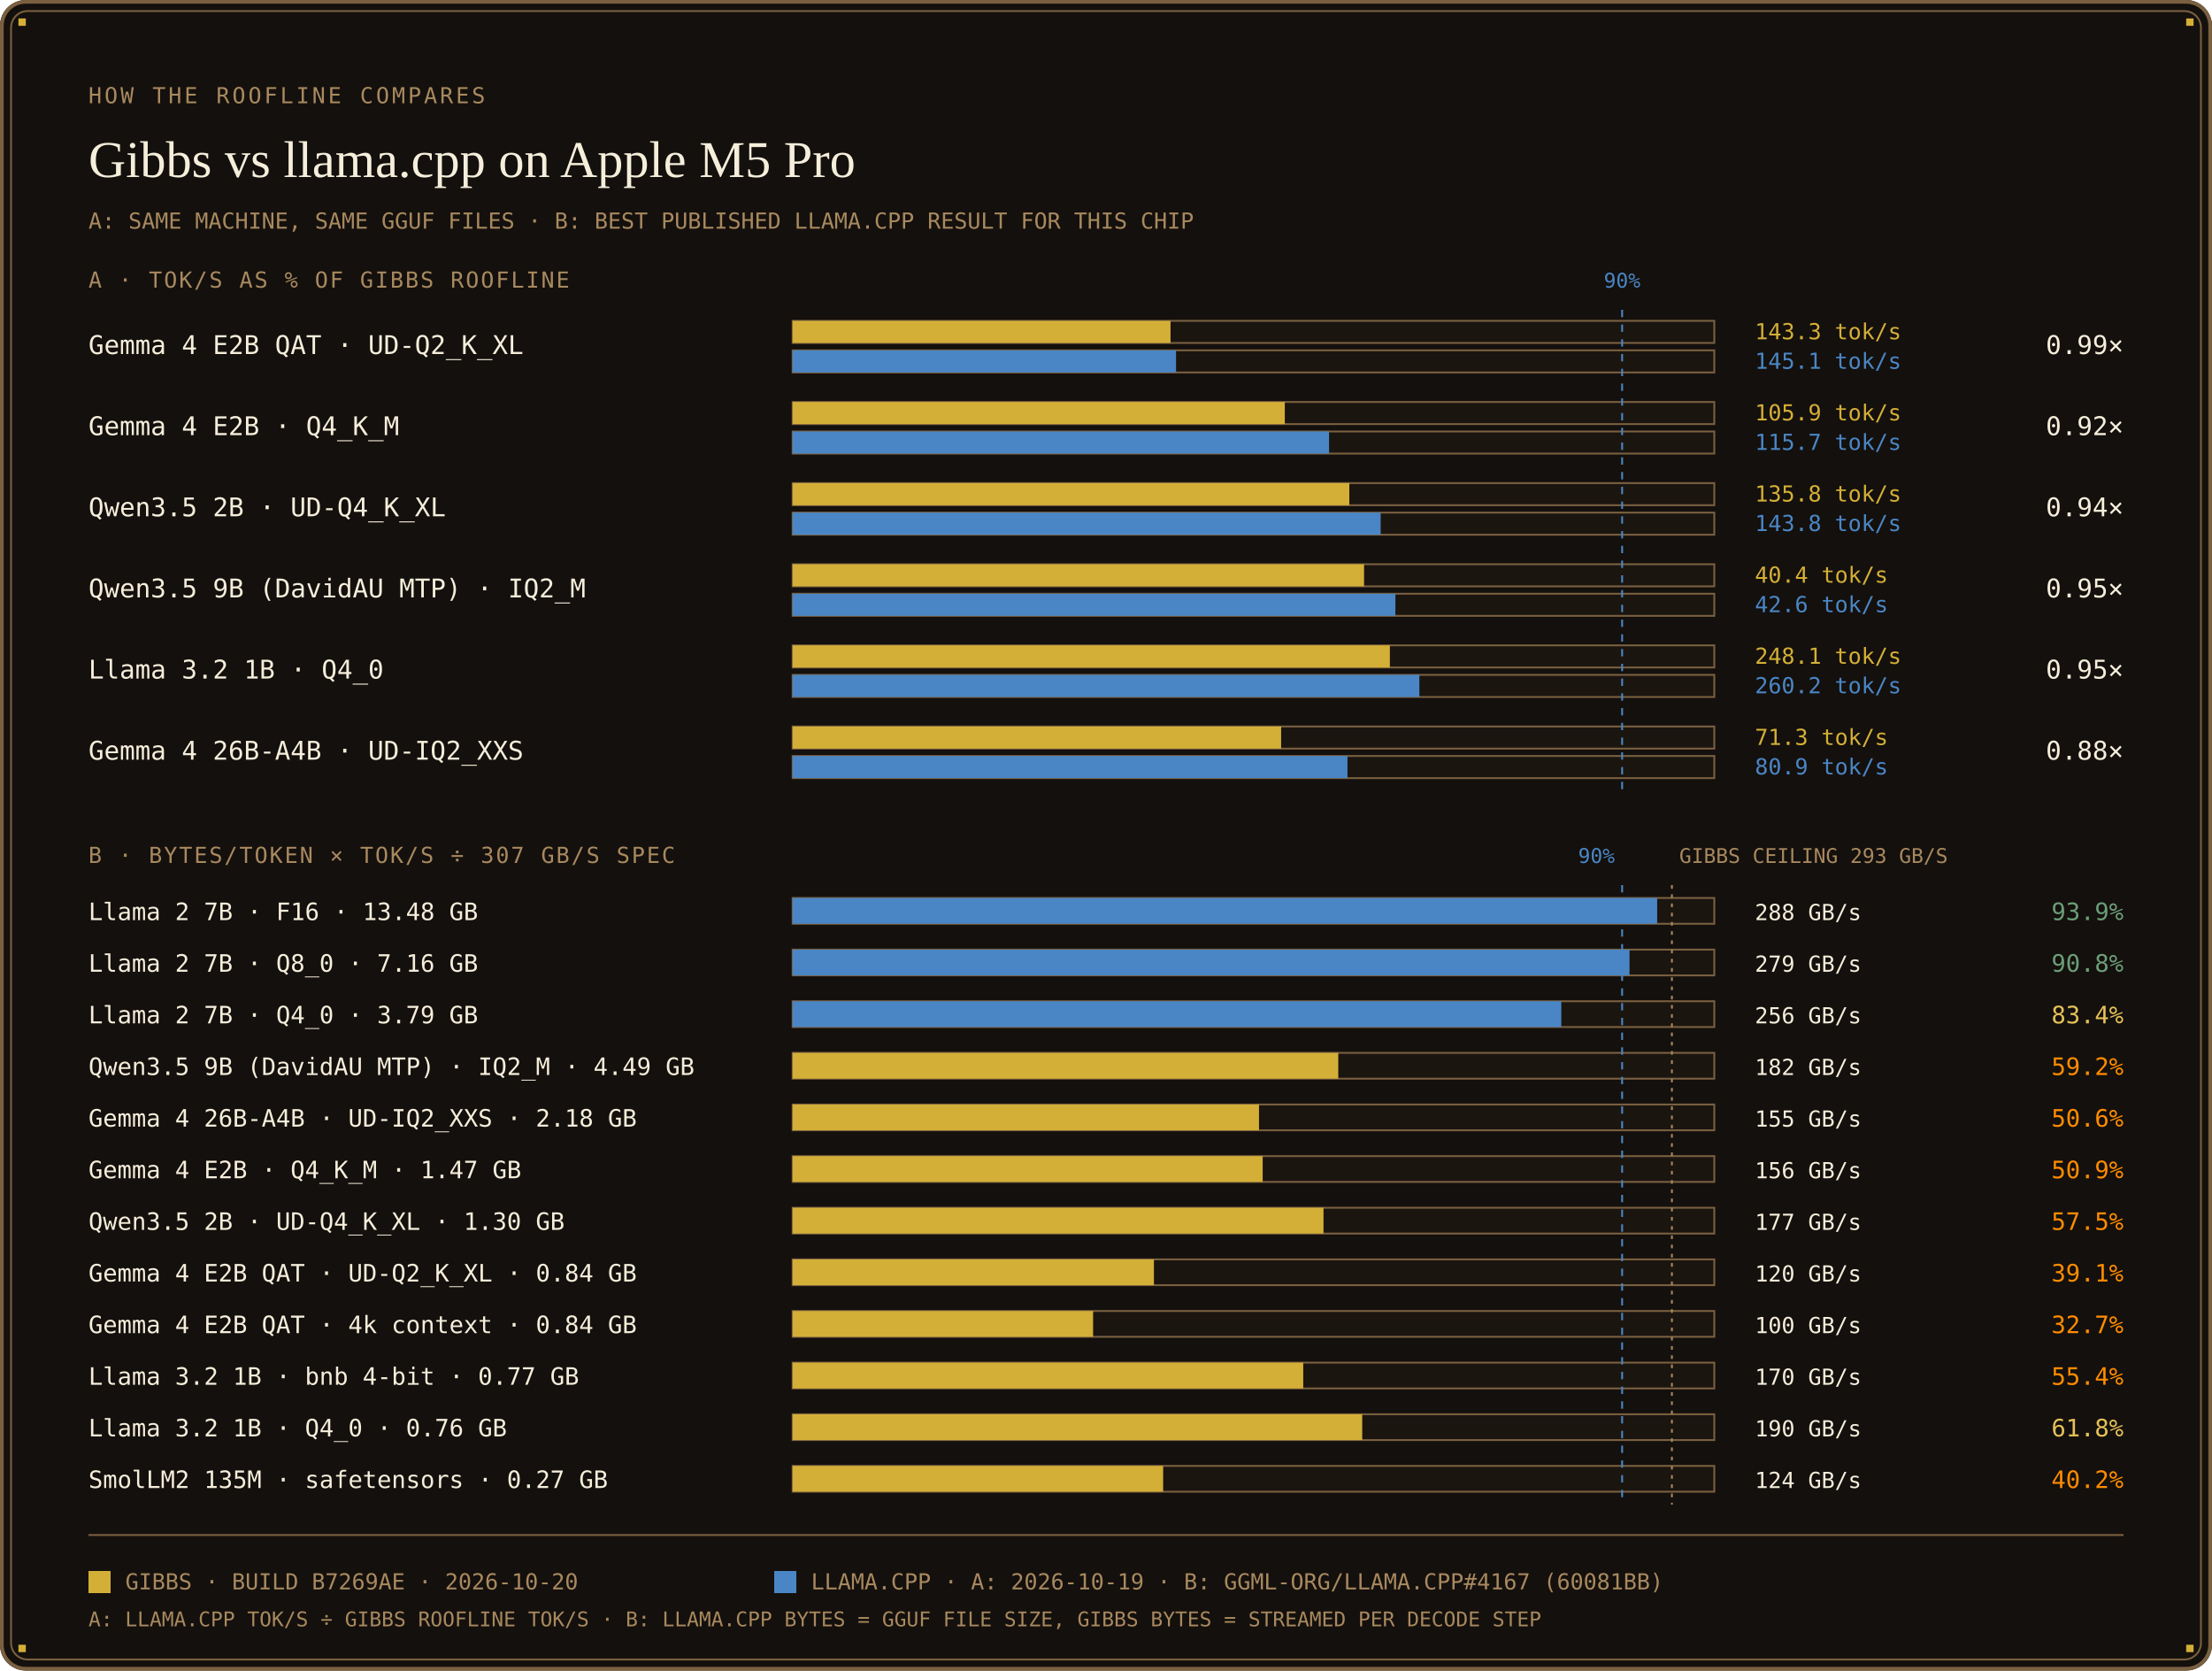
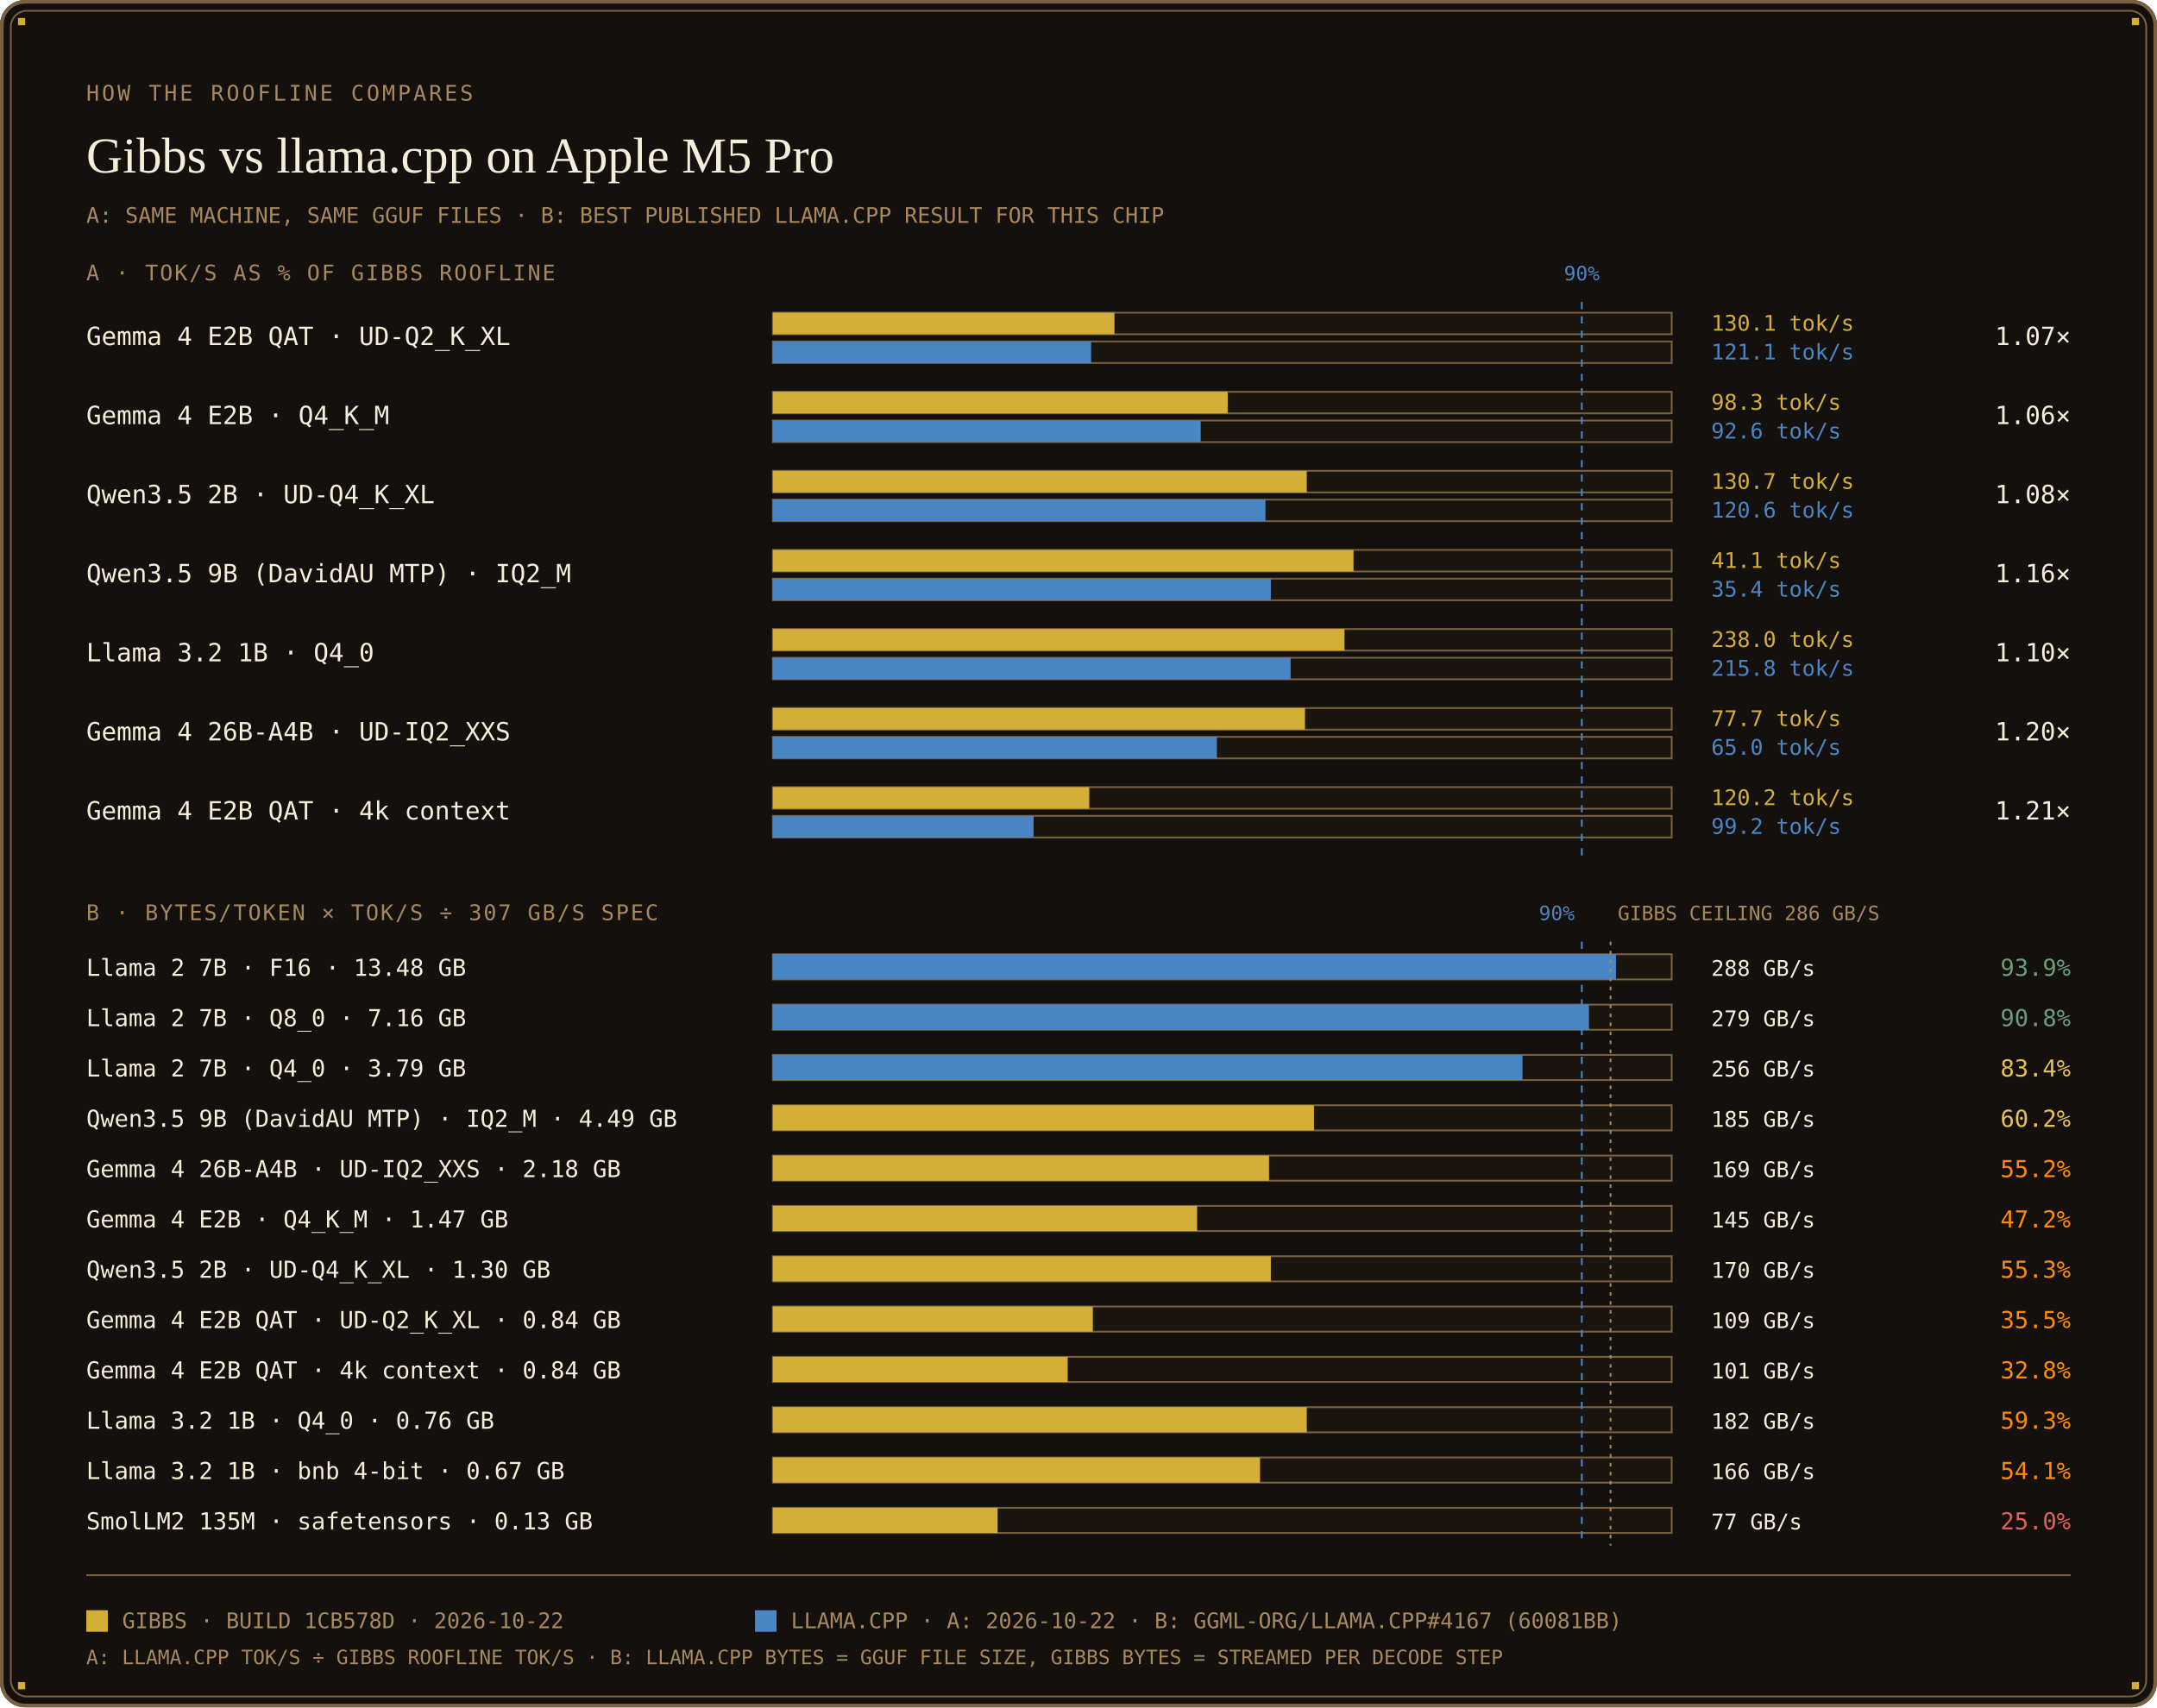
- <svg xmlns="http://www.w3.org/2000/svg" viewBox="0 0 1200 906" width="1200" height="906" role="img" aria-labelledby="gibbs-compare-title gibbs-compare-desc">
+ <svg xmlns="http://www.w3.org/2000/svg" viewBox="0 0 1200 950" width="1200" height="950" role="img" aria-labelledby="gibbs-compare-title gibbs-compare-desc">
  <style>text{font-family:'SF Mono','Menlo','DejaVu Sans Mono',monospace}.serif{font-family:'Bodoni 72','Didot','Playfair Display','Bodoni MT',Georgia,'Times New Roman',serif}</style>
-   <rect width="1200" height="906" rx="14" fill="#14100D" />
-   <rect x="1" y="1" width="1198" height="904" rx="13" fill="none" stroke="#7A6040" stroke-width="2" />
-   <rect x="6" y="6" width="1188" height="894" rx="9" fill="none" stroke="#7A6040" stroke-width="1" />
+   <rect width="1200" height="950" rx="14" fill="#14100D" />
+   <rect x="1" y="1" width="1198" height="948" rx="13" fill="none" stroke="#7A6040" stroke-width="2" />
+   <rect x="6" y="6" width="1188" height="938" rx="9" fill="none" stroke="#7A6040" stroke-width="1" />
  <g fill="#D4AF37">
    <rect x="10" y="10" width="4" height="4" />
    <rect x="1186" y="10" width="4" height="4" />
-     <rect x="10" y="892" width="4" height="4" />
-     <rect x="1186" y="892" width="4" height="4" />
+     <rect x="10" y="936" width="4" height="4" />
+     <rect x="1186" y="936" width="4" height="4" />
  </g>
  <text x="48" y="56" font-size="12" fill="#A8895F" letter-spacing="0.12em">HOW THE ROOFLINE COMPARES</text>
  <text class="serif" x="48" y="96" font-size="28" fill="#F5EEDB">Gibbs vs llama.cpp on Apple M5 Pro</text>
  <text x="48" y="124" font-size="12" fill="#A8895F">A: SAME MACHINE, SAME GGUF FILES · B: BEST PUBLISHED LLAMA.CPP RESULT FOR THIS CHIP</text>
  <text x="48" y="156" font-size="12" fill="#A8895F" letter-spacing="0.08em">A · TOK/S AS % OF GIBBS ROOFLINE</text>
  <text x="880" y="156" font-size="11" fill="#4A86C5" text-anchor="middle">90%</text>
  <text x="48" y="192" font-size="14" fill="#F5EEDB">Gemma 4 E2B QAT · UD-Q2_K_XL</text>
  <rect x="430" y="174" width="500" height="12" fill="#1B1510" stroke="#7A6040" stroke-width="1" />
-   <rect x="430" y="174" width="205" height="12" fill="#D4AF37" />
+   <rect x="430" y="174" width="190" height="12" fill="#D4AF37" />
  <rect x="430" y="190" width="500" height="12" fill="#1B1510" stroke="#7A6040" stroke-width="1" />
-   <rect x="430" y="190" width="208" height="12" fill="#4A86C5" />
-   <text x="952" y="184" font-size="12" fill="#D4AF37">143.3 tok/s</text>
-   <text x="952" y="200" font-size="12" fill="#4A86C5">145.1 tok/s</text>
-   <text x="1152" y="192" font-size="14" text-anchor="end" fill="#F5EEDB">0.99×</text>
+   <rect x="430" y="190" width="177" height="12" fill="#4A86C5" />
+   <text x="952" y="184" font-size="12" fill="#D4AF37">130.1 tok/s</text>
+   <text x="952" y="200" font-size="12" fill="#4A86C5">121.1 tok/s</text>
+   <text x="1152" y="192" font-size="14" text-anchor="end" fill="#F5EEDB">1.07×</text>
  <text x="48" y="236" font-size="14" fill="#F5EEDB">Gemma 4 E2B · Q4_K_M</text>
  <rect x="430" y="218" width="500" height="12" fill="#1B1510" stroke="#7A6040" stroke-width="1" />
-   <rect x="430" y="218" width="267" height="12" fill="#D4AF37" />
+   <rect x="430" y="218" width="253" height="12" fill="#D4AF37" />
  <rect x="430" y="234" width="500" height="12" fill="#1B1510" stroke="#7A6040" stroke-width="1" />
-   <rect x="430" y="234" width="291" height="12" fill="#4A86C5" />
-   <text x="952" y="228" font-size="12" fill="#D4AF37">105.9 tok/s</text>
-   <text x="952" y="244" font-size="12" fill="#4A86C5">115.7 tok/s</text>
-   <text x="1152" y="236" font-size="14" text-anchor="end" fill="#F5EEDB">0.92×</text>
+   <rect x="430" y="234" width="238" height="12" fill="#4A86C5" />
+   <text x="952" y="228" font-size="12" fill="#D4AF37">98.3 tok/s</text>
+   <text x="952" y="244" font-size="12" fill="#4A86C5">92.6 tok/s</text>
+   <text x="1152" y="236" font-size="14" text-anchor="end" fill="#F5EEDB">1.06×</text>
  <text x="48" y="280" font-size="14" fill="#F5EEDB">Qwen3.5 2B · UD-Q4_K_XL</text>
  <rect x="430" y="262" width="500" height="12" fill="#1B1510" stroke="#7A6040" stroke-width="1" />
-   <rect x="430" y="262" width="302" height="12" fill="#D4AF37" />
+   <rect x="430" y="262" width="297" height="12" fill="#D4AF37" />
  <rect x="430" y="278" width="500" height="12" fill="#1B1510" stroke="#7A6040" stroke-width="1" />
-   <rect x="430" y="278" width="319" height="12" fill="#4A86C5" />
-   <text x="952" y="272" font-size="12" fill="#D4AF37">135.8 tok/s</text>
-   <text x="952" y="288" font-size="12" fill="#4A86C5">143.8 tok/s</text>
-   <text x="1152" y="280" font-size="14" text-anchor="end" fill="#F5EEDB">0.94×</text>
+   <rect x="430" y="278" width="274" height="12" fill="#4A86C5" />
+   <text x="952" y="272" font-size="12" fill="#D4AF37">130.7 tok/s</text>
+   <text x="952" y="288" font-size="12" fill="#4A86C5">120.6 tok/s</text>
+   <text x="1152" y="280" font-size="14" text-anchor="end" fill="#F5EEDB">1.08×</text>
  <text x="48" y="324" font-size="14" fill="#F5EEDB">Qwen3.5 9B (DavidAU MTP) · IQ2_M</text>
  <rect x="430" y="306" width="500" height="12" fill="#1B1510" stroke="#7A6040" stroke-width="1" />
-   <rect x="430" y="306" width="310" height="12" fill="#D4AF37" />
+   <rect x="430" y="306" width="323" height="12" fill="#D4AF37" />
  <rect x="430" y="322" width="500" height="12" fill="#1B1510" stroke="#7A6040" stroke-width="1" />
-   <rect x="430" y="322" width="327" height="12" fill="#4A86C5" />
-   <text x="952" y="316" font-size="12" fill="#D4AF37">40.4 tok/s</text>
-   <text x="952" y="332" font-size="12" fill="#4A86C5">42.6 tok/s</text>
-   <text x="1152" y="324" font-size="14" text-anchor="end" fill="#F5EEDB">0.95×</text>
+   <rect x="430" y="322" width="277" height="12" fill="#4A86C5" />
+   <text x="952" y="316" font-size="12" fill="#D4AF37">41.1 tok/s</text>
+   <text x="952" y="332" font-size="12" fill="#4A86C5">35.4 tok/s</text>
+   <text x="1152" y="324" font-size="14" text-anchor="end" fill="#F5EEDB">1.16×</text>
  <text x="48" y="368" font-size="14" fill="#F5EEDB">Llama 3.2 1B · Q4_0</text>
  <rect x="430" y="350" width="500" height="12" fill="#1B1510" stroke="#7A6040" stroke-width="1" />
-   <rect x="430" y="350" width="324" height="12" fill="#D4AF37" />
+   <rect x="430" y="350" width="318" height="12" fill="#D4AF37" />
  <rect x="430" y="366" width="500" height="12" fill="#1B1510" stroke="#7A6040" stroke-width="1" />
-   <rect x="430" y="366" width="340" height="12" fill="#4A86C5" />
-   <text x="952" y="360" font-size="12" fill="#D4AF37">248.1 tok/s</text>
-   <text x="952" y="376" font-size="12" fill="#4A86C5">260.2 tok/s</text>
-   <text x="1152" y="368" font-size="14" text-anchor="end" fill="#F5EEDB">0.95×</text>
+   <rect x="430" y="366" width="288" height="12" fill="#4A86C5" />
+   <text x="952" y="360" font-size="12" fill="#D4AF37">238.0 tok/s</text>
+   <text x="952" y="376" font-size="12" fill="#4A86C5">215.8 tok/s</text>
+   <text x="1152" y="368" font-size="14" text-anchor="end" fill="#F5EEDB">1.10×</text>
  <text x="48" y="412" font-size="14" fill="#F5EEDB">Gemma 4 26B-A4B · UD-IQ2_XXS</text>
  <rect x="430" y="394" width="500" height="12" fill="#1B1510" stroke="#7A6040" stroke-width="1" />
-   <rect x="430" y="394" width="265" height="12" fill="#D4AF37" />
+   <rect x="430" y="394" width="296" height="12" fill="#D4AF37" />
  <rect x="430" y="410" width="500" height="12" fill="#1B1510" stroke="#7A6040" stroke-width="1" />
-   <rect x="430" y="410" width="301" height="12" fill="#4A86C5" />
-   <text x="952" y="404" font-size="12" fill="#D4AF37">71.3 tok/s</text>
-   <text x="952" y="420" font-size="12" fill="#4A86C5">80.9 tok/s</text>
-   <text x="1152" y="412" font-size="14" text-anchor="end" fill="#F5EEDB">0.88×</text>
-   <line x1="880" y1="168" x2="880" y2="432" stroke="#4A86C5" stroke-width="1" stroke-dasharray="4 4" />
-   <text x="48" y="468" font-size="12" fill="#A8895F" letter-spacing="0.08em">B · BYTES/TOKEN × TOK/S ÷ 307 GB/S SPEC</text>
-   <text x="876" y="468" font-size="11" fill="#4A86C5" text-anchor="end">90%</text>
-   <text x="911" y="468" font-size="11" fill="#A8895F">GIBBS CEILING 293 GB/S</text>
-   <text x="48" y="499" font-size="13" fill="#F5EEDB">Llama 2 7B · F16 · 13.48 GB</text>
-   <rect x="430" y="487" width="500" height="14" fill="#1B1510" stroke="#7A6040" stroke-width="1" />
-   <rect x="430" y="487" width="469" height="14" fill="#4A86C5" />
-   <text x="952" y="499" font-size="12" fill="#F5EEDB">288 GB/s</text>
-   <text x="1152" y="499" font-size="13" text-anchor="end" fill="#6B9E78">93.9%</text>
-   <text x="48" y="527" font-size="13" fill="#F5EEDB">Llama 2 7B · Q8_0 · 7.16 GB</text>
-   <rect x="430" y="515" width="500" height="14" fill="#1B1510" stroke="#7A6040" stroke-width="1" />
-   <rect x="430" y="515" width="454" height="14" fill="#4A86C5" />
-   <text x="952" y="527" font-size="12" fill="#F5EEDB">279 GB/s</text>
-   <text x="1152" y="527" font-size="13" text-anchor="end" fill="#6B9E78">90.8%</text>
-   <text x="48" y="555" font-size="13" fill="#F5EEDB">Llama 2 7B · Q4_0 · 3.79 GB</text>
-   <rect x="430" y="543" width="500" height="14" fill="#1B1510" stroke="#7A6040" stroke-width="1" />
-   <rect x="430" y="543" width="417" height="14" fill="#4A86C5" />
-   <text x="952" y="555" font-size="12" fill="#F5EEDB">256 GB/s</text>
-   <text x="1152" y="555" font-size="13" text-anchor="end" fill="#E5C158">83.4%</text>
-   <text x="48" y="583" font-size="13" fill="#F5EEDB">Qwen3.5 9B (DavidAU MTP) · IQ2_M · 4.49 GB</text>
-   <rect x="430" y="571" width="500" height="14" fill="#1B1510" stroke="#7A6040" stroke-width="1" />
-   <rect x="430" y="571" width="296" height="14" fill="#D4AF37" />
-   <text x="952" y="583" font-size="12" fill="#F5EEDB">182 GB/s</text>
-   <text x="1152" y="583" font-size="13" text-anchor="end" fill="#FF8C00">59.2%</text>
-   <text x="48" y="611" font-size="13" fill="#F5EEDB">Gemma 4 26B-A4B · UD-IQ2_XXS · 2.18 GB</text>
-   <rect x="430" y="599" width="500" height="14" fill="#1B1510" stroke="#7A6040" stroke-width="1" />
-   <rect x="430" y="599" width="253" height="14" fill="#D4AF37" />
-   <text x="952" y="611" font-size="12" fill="#F5EEDB">155 GB/s</text>
-   <text x="1152" y="611" font-size="13" text-anchor="end" fill="#FF8C00">50.6%</text>
-   <text x="48" y="639" font-size="13" fill="#F5EEDB">Gemma 4 E2B · Q4_K_M · 1.47 GB</text>
-   <rect x="430" y="627" width="500" height="14" fill="#1B1510" stroke="#7A6040" stroke-width="1" />
-   <rect x="430" y="627" width="255" height="14" fill="#D4AF37" />
-   <text x="952" y="639" font-size="12" fill="#F5EEDB">156 GB/s</text>
-   <text x="1152" y="639" font-size="13" text-anchor="end" fill="#FF8C00">50.9%</text>
-   <text x="48" y="667" font-size="13" fill="#F5EEDB">Qwen3.5 2B · UD-Q4_K_XL · 1.30 GB</text>
-   <rect x="430" y="655" width="500" height="14" fill="#1B1510" stroke="#7A6040" stroke-width="1" />
-   <rect x="430" y="655" width="288" height="14" fill="#D4AF37" />
-   <text x="952" y="667" font-size="12" fill="#F5EEDB">177 GB/s</text>
-   <text x="1152" y="667" font-size="13" text-anchor="end" fill="#FF8C00">57.5%</text>
-   <text x="48" y="695" font-size="13" fill="#F5EEDB">Gemma 4 E2B QAT · UD-Q2_K_XL · 0.84 GB</text>
-   <rect x="430" y="683" width="500" height="14" fill="#1B1510" stroke="#7A6040" stroke-width="1" />
-   <rect x="430" y="683" width="196" height="14" fill="#D4AF37" />
-   <text x="952" y="695" font-size="12" fill="#F5EEDB">120 GB/s</text>
-   <text x="1152" y="695" font-size="13" text-anchor="end" fill="#FF8C00">39.1%</text>
-   <text x="48" y="723" font-size="13" fill="#F5EEDB">Gemma 4 E2B QAT · 4k context · 0.84 GB</text>
-   <rect x="430" y="711" width="500" height="14" fill="#1B1510" stroke="#7A6040" stroke-width="1" />
-   <rect x="430" y="711" width="163" height="14" fill="#D4AF37" />
-   <text x="952" y="723" font-size="12" fill="#F5EEDB">100 GB/s</text>
-   <text x="1152" y="723" font-size="13" text-anchor="end" fill="#FF8C00">32.7%</text>
-   <text x="48" y="751" font-size="13" fill="#F5EEDB">Llama 3.2 1B · bnb 4-bit · 0.77 GB</text>
-   <rect x="430" y="739" width="500" height="14" fill="#1B1510" stroke="#7A6040" stroke-width="1" />
-   <rect x="430" y="739" width="277" height="14" fill="#D4AF37" />
-   <text x="952" y="751" font-size="12" fill="#F5EEDB">170 GB/s</text>
-   <text x="1152" y="751" font-size="13" text-anchor="end" fill="#FF8C00">55.4%</text>
-   <text x="48" y="779" font-size="13" fill="#F5EEDB">Llama 3.2 1B · Q4_0 · 0.76 GB</text>
-   <rect x="430" y="767" width="500" height="14" fill="#1B1510" stroke="#7A6040" stroke-width="1" />
-   <rect x="430" y="767" width="309" height="14" fill="#D4AF37" />
-   <text x="952" y="779" font-size="12" fill="#F5EEDB">190 GB/s</text>
-   <text x="1152" y="779" font-size="13" text-anchor="end" fill="#E5C158">61.8%</text>
-   <text x="48" y="807" font-size="13" fill="#F5EEDB">SmolLM2 135M · safetensors · 0.27 GB</text>
-   <rect x="430" y="795" width="500" height="14" fill="#1B1510" stroke="#7A6040" stroke-width="1" />
-   <rect x="430" y="795" width="201" height="14" fill="#D4AF37" />
-   <text x="952" y="807" font-size="12" fill="#F5EEDB">124 GB/s</text>
-   <text x="1152" y="807" font-size="13" text-anchor="end" fill="#FF8C00">40.2%</text>
-   <line x1="880" y1="480" x2="880" y2="816" stroke="#4A86C5" stroke-width="1" stroke-dasharray="4 4" />
-   <line x1="907" y1="480" x2="907" y2="816" stroke="#A8895F" stroke-width="1" stroke-dasharray="2 3" />
-   <rect x="48" y="832" width="1104" height="1" fill="#7A6040" />
-   <rect x="48" y="852" width="12" height="12" fill="#D4AF37" />
-   <text x="68" y="862" font-size="12" fill="#A8895F">GIBBS · BUILD B7269AE · 2026-10-20</text>
-   <rect x="420" y="852" width="12" height="12" fill="#4A86C5" />
-   <text x="440" y="862" font-size="12" fill="#A8895F">LLAMA.CPP · A: 2026-10-19 · B: GGML-ORG/LLAMA.CPP#4167 (60081BB)</text>
-   <text x="48" y="882" font-size="11" fill="#A8895F">A: LLAMA.CPP TOK/S ÷ GIBBS ROOFLINE TOK/S · B: LLAMA.CPP BYTES = GGUF FILE SIZE, GIBBS BYTES = STREAMED PER DECODE STEP</text>
+   <rect x="430" y="410" width="247" height="12" fill="#4A86C5" />
+   <text x="952" y="404" font-size="12" fill="#D4AF37">77.7 tok/s</text>
+   <text x="952" y="420" font-size="12" fill="#4A86C5">65.0 tok/s</text>
+   <text x="1152" y="412" font-size="14" text-anchor="end" fill="#F5EEDB">1.20×</text>
+   <text x="48" y="456" font-size="14" fill="#F5EEDB">Gemma 4 E2B QAT · 4k context</text>
+   <rect x="430" y="438" width="500" height="12" fill="#1B1510" stroke="#7A6040" stroke-width="1" />
+   <rect x="430" y="438" width="176" height="12" fill="#D4AF37" />
+   <rect x="430" y="454" width="500" height="12" fill="#1B1510" stroke="#7A6040" stroke-width="1" />
+   <rect x="430" y="454" width="145" height="12" fill="#4A86C5" />
+   <text x="952" y="448" font-size="12" fill="#D4AF37">120.2 tok/s</text>
+   <text x="952" y="464" font-size="12" fill="#4A86C5">99.2 tok/s</text>
+   <text x="1152" y="456" font-size="14" text-anchor="end" fill="#F5EEDB">1.21×</text>
+   <line x1="880" y1="168" x2="880" y2="476" stroke="#4A86C5" stroke-width="1" stroke-dasharray="4 4" />
+   <text x="48" y="512" font-size="12" fill="#A8895F" letter-spacing="0.08em">B · BYTES/TOKEN × TOK/S ÷ 307 GB/S SPEC</text>
+   <text x="876" y="512" font-size="11" fill="#4A86C5" text-anchor="end">90%</text>
+   <text x="900" y="512" font-size="11" fill="#A8895F">GIBBS CEILING 286 GB/S</text>
+   <text x="48" y="543" font-size="13" fill="#F5EEDB">Llama 2 7B · F16 · 13.48 GB</text>
+   <rect x="430" y="531" width="500" height="14" fill="#1B1510" stroke="#7A6040" stroke-width="1" />
+   <rect x="430" y="531" width="469" height="14" fill="#4A86C5" />
+   <text x="952" y="543" font-size="12" fill="#F5EEDB">288 GB/s</text>
+   <text x="1152" y="543" font-size="13" text-anchor="end" fill="#6B9E78">93.9%</text>
+   <text x="48" y="571" font-size="13" fill="#F5EEDB">Llama 2 7B · Q8_0 · 7.16 GB</text>
+   <rect x="430" y="559" width="500" height="14" fill="#1B1510" stroke="#7A6040" stroke-width="1" />
+   <rect x="430" y="559" width="454" height="14" fill="#4A86C5" />
+   <text x="952" y="571" font-size="12" fill="#F5EEDB">279 GB/s</text>
+   <text x="1152" y="571" font-size="13" text-anchor="end" fill="#6B9E78">90.8%</text>
+   <text x="48" y="599" font-size="13" fill="#F5EEDB">Llama 2 7B · Q4_0 · 3.79 GB</text>
+   <rect x="430" y="587" width="500" height="14" fill="#1B1510" stroke="#7A6040" stroke-width="1" />
+   <rect x="430" y="587" width="417" height="14" fill="#4A86C5" />
+   <text x="952" y="599" font-size="12" fill="#F5EEDB">256 GB/s</text>
+   <text x="1152" y="599" font-size="13" text-anchor="end" fill="#E5C158">83.4%</text>
+   <text x="48" y="627" font-size="13" fill="#F5EEDB">Qwen3.5 9B (DavidAU MTP) · IQ2_M · 4.49 GB</text>
+   <rect x="430" y="615" width="500" height="14" fill="#1B1510" stroke="#7A6040" stroke-width="1" />
+   <rect x="430" y="615" width="301" height="14" fill="#D4AF37" />
+   <text x="952" y="627" font-size="12" fill="#F5EEDB">185 GB/s</text>
+   <text x="1152" y="627" font-size="13" text-anchor="end" fill="#E5C158">60.2%</text>
+   <text x="48" y="655" font-size="13" fill="#F5EEDB">Gemma 4 26B-A4B · UD-IQ2_XXS · 2.18 GB</text>
+   <rect x="430" y="643" width="500" height="14" fill="#1B1510" stroke="#7A6040" stroke-width="1" />
+   <rect x="430" y="643" width="276" height="14" fill="#D4AF37" />
+   <text x="952" y="655" font-size="12" fill="#F5EEDB">169 GB/s</text>
+   <text x="1152" y="655" font-size="13" text-anchor="end" fill="#FF8C00">55.2%</text>
+   <text x="48" y="683" font-size="13" fill="#F5EEDB">Gemma 4 E2B · Q4_K_M · 1.47 GB</text>
+   <rect x="430" y="671" width="500" height="14" fill="#1B1510" stroke="#7A6040" stroke-width="1" />
+   <rect x="430" y="671" width="236" height="14" fill="#D4AF37" />
+   <text x="952" y="683" font-size="12" fill="#F5EEDB">145 GB/s</text>
+   <text x="1152" y="683" font-size="13" text-anchor="end" fill="#FF8C00">47.2%</text>
+   <text x="48" y="711" font-size="13" fill="#F5EEDB">Qwen3.5 2B · UD-Q4_K_XL · 1.30 GB</text>
+   <rect x="430" y="699" width="500" height="14" fill="#1B1510" stroke="#7A6040" stroke-width="1" />
+   <rect x="430" y="699" width="277" height="14" fill="#D4AF37" />
+   <text x="952" y="711" font-size="12" fill="#F5EEDB">170 GB/s</text>
+   <text x="1152" y="711" font-size="13" text-anchor="end" fill="#FF8C00">55.3%</text>
+   <text x="48" y="739" font-size="13" fill="#F5EEDB">Gemma 4 E2B QAT · UD-Q2_K_XL · 0.84 GB</text>
+   <rect x="430" y="727" width="500" height="14" fill="#1B1510" stroke="#7A6040" stroke-width="1" />
+   <rect x="430" y="727" width="178" height="14" fill="#D4AF37" />
+   <text x="952" y="739" font-size="12" fill="#F5EEDB">109 GB/s</text>
+   <text x="1152" y="739" font-size="13" text-anchor="end" fill="#FF8C00">35.5%</text>
+   <text x="48" y="767" font-size="13" fill="#F5EEDB">Gemma 4 E2B QAT · 4k context · 0.84 GB</text>
+   <rect x="430" y="755" width="500" height="14" fill="#1B1510" stroke="#7A6040" stroke-width="1" />
+   <rect x="430" y="755" width="164" height="14" fill="#D4AF37" />
+   <text x="952" y="767" font-size="12" fill="#F5EEDB">101 GB/s</text>
+   <text x="1152" y="767" font-size="13" text-anchor="end" fill="#FF8C00">32.8%</text>
+   <text x="48" y="795" font-size="13" fill="#F5EEDB">Llama 3.2 1B · Q4_0 · 0.76 GB</text>
+   <rect x="430" y="783" width="500" height="14" fill="#1B1510" stroke="#7A6040" stroke-width="1" />
+   <rect x="430" y="783" width="297" height="14" fill="#D4AF37" />
+   <text x="952" y="795" font-size="12" fill="#F5EEDB">182 GB/s</text>
+   <text x="1152" y="795" font-size="13" text-anchor="end" fill="#FF8C00">59.3%</text>
+   <text x="48" y="823" font-size="13" fill="#F5EEDB">Llama 3.2 1B · bnb 4-bit · 0.67 GB</text>
+   <rect x="430" y="811" width="500" height="14" fill="#1B1510" stroke="#7A6040" stroke-width="1" />
+   <rect x="430" y="811" width="271" height="14" fill="#D4AF37" />
+   <text x="952" y="823" font-size="12" fill="#F5EEDB">166 GB/s</text>
+   <text x="1152" y="823" font-size="13" text-anchor="end" fill="#FF8C00">54.1%</text>
+   <text x="48" y="851" font-size="13" fill="#F5EEDB">SmolLM2 135M · safetensors · 0.13 GB</text>
+   <rect x="430" y="839" width="500" height="14" fill="#1B1510" stroke="#7A6040" stroke-width="1" />
+   <rect x="430" y="839" width="125" height="14" fill="#D4AF37" />
+   <text x="952" y="851" font-size="12" fill="#F5EEDB">77 GB/s</text>
+   <text x="1152" y="851" font-size="13" text-anchor="end" fill="#E2605A">25.0%</text>
+   <line x1="880" y1="524" x2="880" y2="860" stroke="#4A86C5" stroke-width="1" stroke-dasharray="4 4" />
+   <line x1="896" y1="524" x2="896" y2="860" stroke="#A8895F" stroke-width="1" stroke-dasharray="2 3" />
+   <rect x="48" y="876" width="1104" height="1" fill="#7A6040" />
+   <rect x="48" y="896" width="12" height="12" fill="#D4AF37" />
+   <text x="68" y="906" font-size="12" fill="#A8895F">GIBBS · BUILD 1CB578D · 2026-10-22</text>
+   <rect x="420" y="896" width="12" height="12" fill="#4A86C5" />
+   <text x="440" y="906" font-size="12" fill="#A8895F">LLAMA.CPP · A: 2026-10-22 · B: GGML-ORG/LLAMA.CPP#4167 (60081BB)</text>
+   <text x="48" y="926" font-size="11" fill="#A8895F">A: LLAMA.CPP TOK/S ÷ GIBBS ROOFLINE TOK/S · B: LLAMA.CPP BYTES = GGUF FILE SIZE, GIBBS BYTES = STREAMED PER DECODE STEP</text>
</svg>
